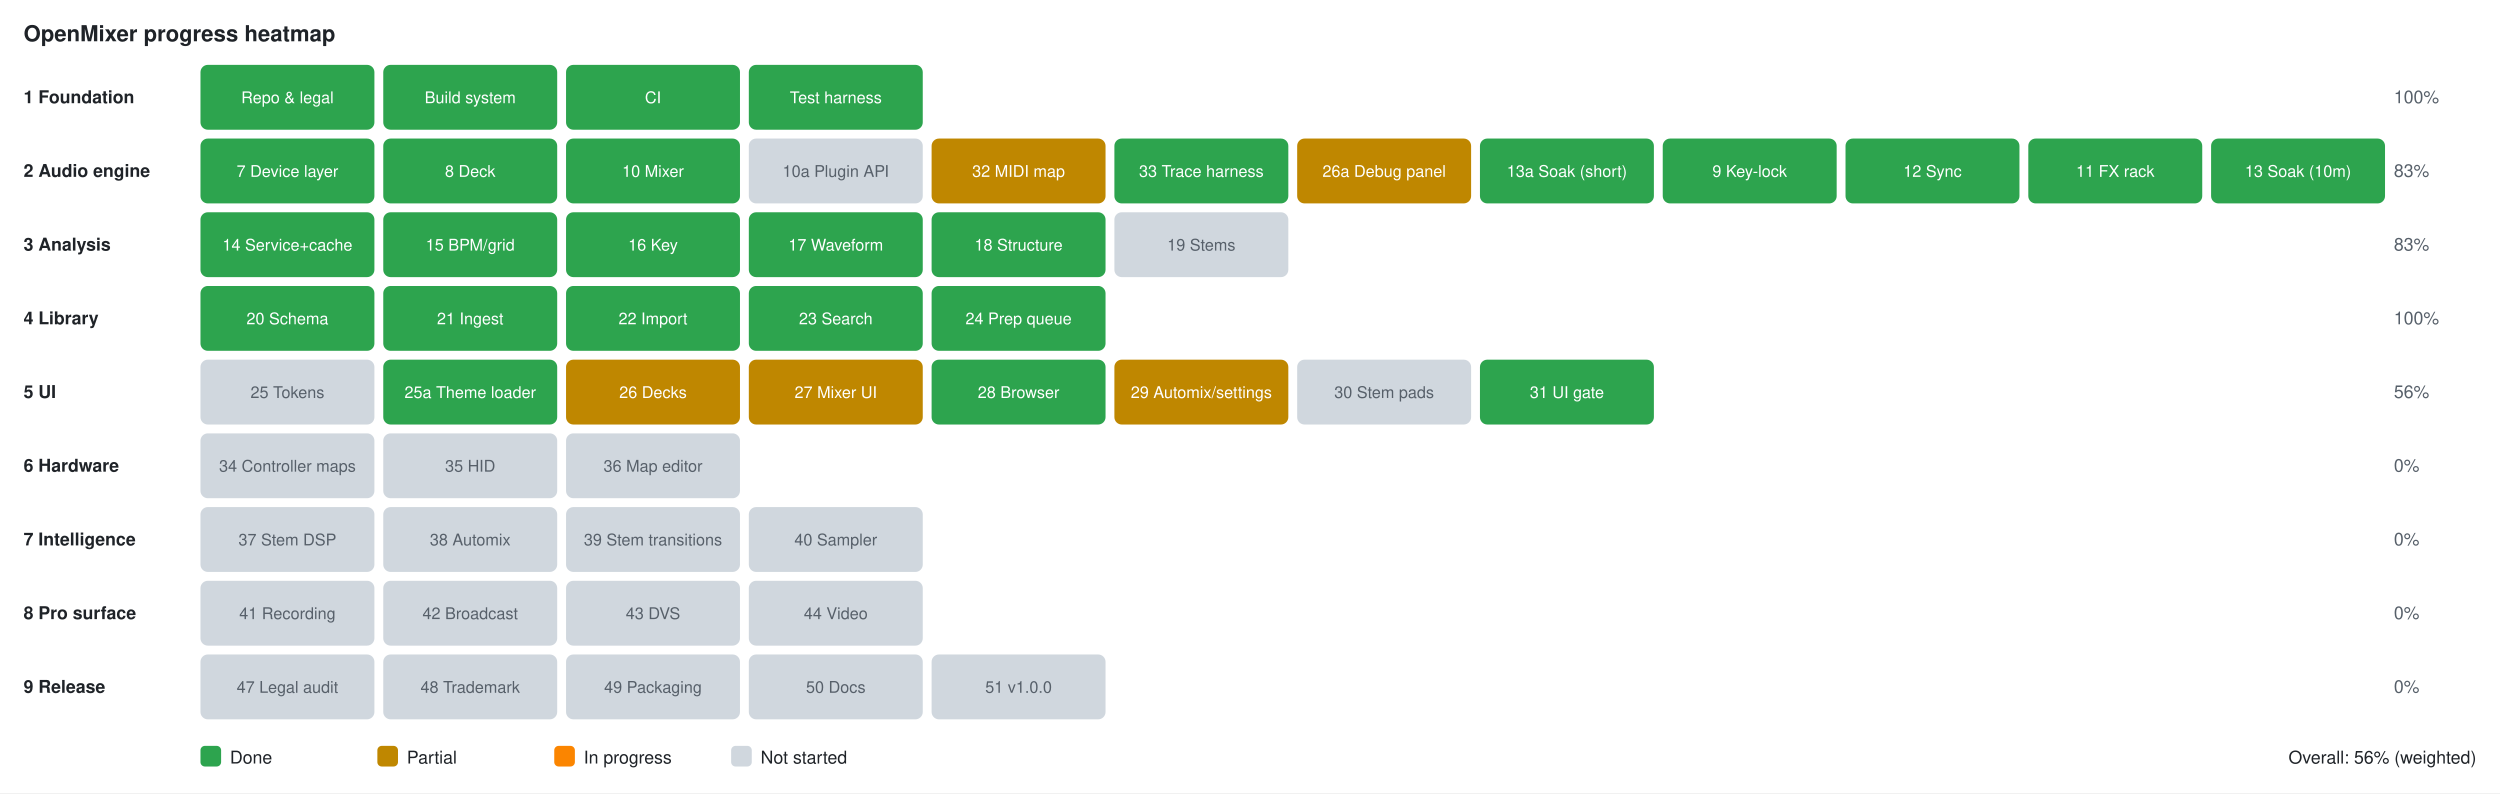
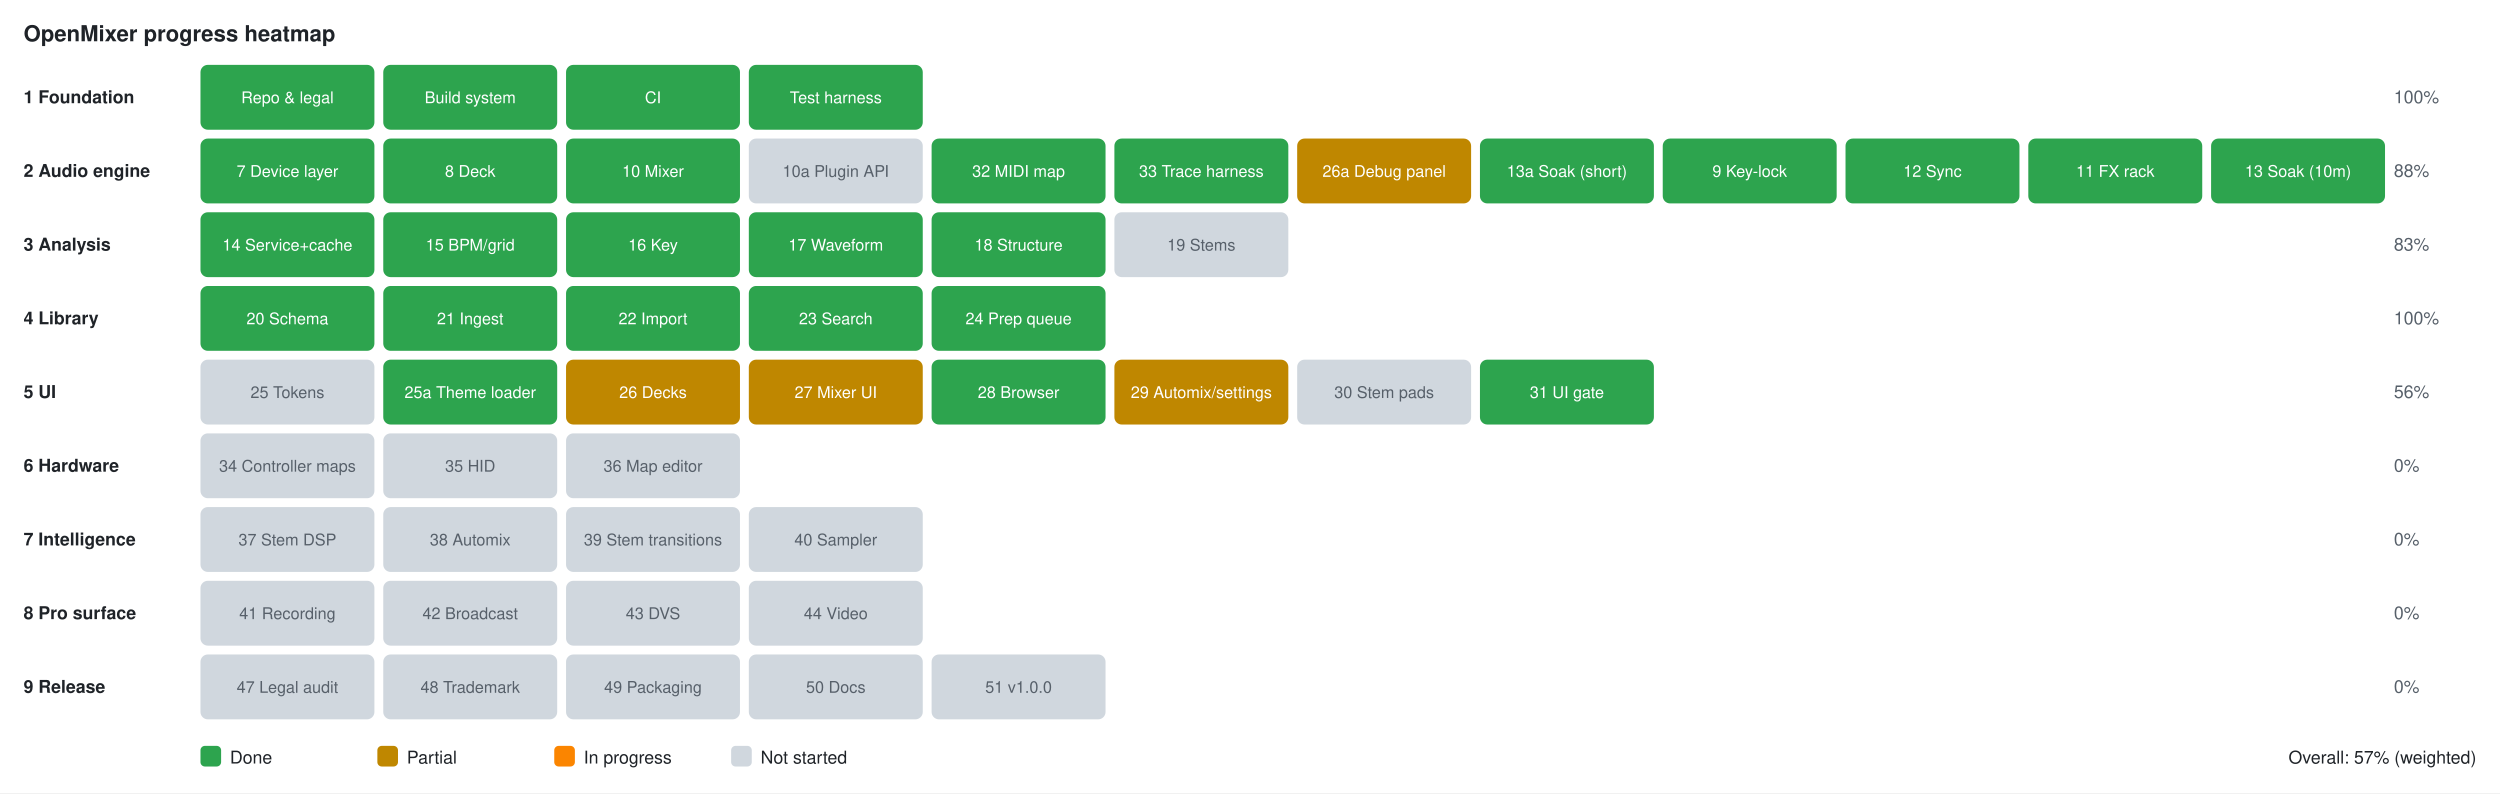
<svg xmlns="http://www.w3.org/2000/svg" width="1696" height="538" viewBox="0 0 1696 538" font-family="-apple-system,Segoe UI,Helvetica,Arial,sans-serif">
  <rect width="100%" height="100%" fill="#ffffff" />
  <text x="16" y="28" font-size="15" font-weight="600" fill="#1f2328">OpenMixer progress heatmap</text>
  <text x="16" y="70.0" font-size="12" font-weight="600" fill="#1f2328">1 Foundation</text>
  <g>
    <rect x="136" y="44" width="118" height="44" rx="5" fill="#2da44e" />
    <text x="195.0" y="70.0" font-size="11" text-anchor="middle" fill="#ffffff">Repo &amp; legal</text>
  </g>
  <g>
    <rect x="260" y="44" width="118" height="44" rx="5" fill="#2da44e" />
    <text x="319.0" y="70.0" font-size="11" text-anchor="middle" fill="#ffffff">Build system</text>
  </g>
  <g>
    <rect x="384" y="44" width="118" height="44" rx="5" fill="#2da44e" />
    <text x="443.0" y="70.0" font-size="11" text-anchor="middle" fill="#ffffff">CI</text>
  </g>
  <g>
    <rect x="508" y="44" width="118" height="44" rx="5" fill="#2da44e" />
    <text x="567.0" y="70.0" font-size="11" text-anchor="middle" fill="#ffffff">Test harness</text>
  </g>
  <text x="1624" y="70.0" font-size="12" fill="#57606a">100%</text>
  <text x="16" y="120.0" font-size="12" font-weight="600" fill="#1f2328">2 Audio engine</text>
  <g>
    <rect x="136" y="94" width="118" height="44" rx="5" fill="#2da44e" />
    <text x="195.0" y="120.0" font-size="11" text-anchor="middle" fill="#ffffff">7 Device layer</text>
  </g>
  <g>
    <rect x="260" y="94" width="118" height="44" rx="5" fill="#2da44e" />
    <text x="319.0" y="120.0" font-size="11" text-anchor="middle" fill="#ffffff">8 Deck</text>
  </g>
  <g>
    <rect x="384" y="94" width="118" height="44" rx="5" fill="#2da44e" />
    <text x="443.0" y="120.0" font-size="11" text-anchor="middle" fill="#ffffff">10 Mixer</text>
  </g>
  <g>
    <rect x="508" y="94" width="118" height="44" rx="5" fill="#d0d7de" />
    <text x="567.0" y="120.0" font-size="11" text-anchor="middle" fill="#57606a">10a Plugin API</text>
  </g>
  <g>
-     <rect x="632" y="94" width="118" height="44" rx="5" fill="#bf8700" />
+     <rect x="632" y="94" width="118" height="44" rx="5" fill="#2da44e" />
    <text x="691.0" y="120.0" font-size="11" text-anchor="middle" fill="#ffffff">32 MIDI map</text>
  </g>
  <g>
    <rect x="756" y="94" width="118" height="44" rx="5" fill="#2da44e" />
    <text x="815.0" y="120.0" font-size="11" text-anchor="middle" fill="#ffffff">33 Trace harness</text>
  </g>
  <g>
    <rect x="880" y="94" width="118" height="44" rx="5" fill="#bf8700" />
    <text x="939.0" y="120.0" font-size="11" text-anchor="middle" fill="#ffffff">26a Debug panel</text>
  </g>
  <g>
    <rect x="1004" y="94" width="118" height="44" rx="5" fill="#2da44e" />
    <text x="1063.0" y="120.0" font-size="11" text-anchor="middle" fill="#ffffff">13a Soak (short)</text>
  </g>
  <g>
    <rect x="1128" y="94" width="118" height="44" rx="5" fill="#2da44e" />
    <text x="1187.0" y="120.0" font-size="11" text-anchor="middle" fill="#ffffff">9 Key-lock</text>
  </g>
  <g>
    <rect x="1252" y="94" width="118" height="44" rx="5" fill="#2da44e" />
    <text x="1311.0" y="120.0" font-size="11" text-anchor="middle" fill="#ffffff">12 Sync</text>
  </g>
  <g>
    <rect x="1376" y="94" width="118" height="44" rx="5" fill="#2da44e" />
    <text x="1435.0" y="120.0" font-size="11" text-anchor="middle" fill="#ffffff">11 FX rack</text>
  </g>
  <g>
    <rect x="1500" y="94" width="118" height="44" rx="5" fill="#2da44e" />
    <text x="1559.0" y="120.0" font-size="11" text-anchor="middle" fill="#ffffff">13 Soak (10m)</text>
  </g>
-   <text x="1624" y="120.0" font-size="12" fill="#57606a">83%</text>
+   <text x="1624" y="120.0" font-size="12" fill="#57606a">88%</text>
  <text x="16" y="170.0" font-size="12" font-weight="600" fill="#1f2328">3 Analysis</text>
  <g>
    <rect x="136" y="144" width="118" height="44" rx="5" fill="#2da44e" />
    <text x="195.0" y="170.0" font-size="11" text-anchor="middle" fill="#ffffff">14 Service+cache</text>
  </g>
  <g>
    <rect x="260" y="144" width="118" height="44" rx="5" fill="#2da44e" />
    <text x="319.0" y="170.0" font-size="11" text-anchor="middle" fill="#ffffff">15 BPM/grid</text>
  </g>
  <g>
    <rect x="384" y="144" width="118" height="44" rx="5" fill="#2da44e" />
    <text x="443.0" y="170.0" font-size="11" text-anchor="middle" fill="#ffffff">16 Key</text>
  </g>
  <g>
    <rect x="508" y="144" width="118" height="44" rx="5" fill="#2da44e" />
    <text x="567.0" y="170.0" font-size="11" text-anchor="middle" fill="#ffffff">17 Waveform</text>
  </g>
  <g>
    <rect x="632" y="144" width="118" height="44" rx="5" fill="#2da44e" />
    <text x="691.0" y="170.0" font-size="11" text-anchor="middle" fill="#ffffff">18 Structure</text>
  </g>
  <g>
    <rect x="756" y="144" width="118" height="44" rx="5" fill="#d0d7de" />
    <text x="815.0" y="170.0" font-size="11" text-anchor="middle" fill="#57606a">19 Stems</text>
  </g>
  <text x="1624" y="170.0" font-size="12" fill="#57606a">83%</text>
  <text x="16" y="220.0" font-size="12" font-weight="600" fill="#1f2328">4 Library</text>
  <g>
    <rect x="136" y="194" width="118" height="44" rx="5" fill="#2da44e" />
    <text x="195.0" y="220.0" font-size="11" text-anchor="middle" fill="#ffffff">20 Schema</text>
  </g>
  <g>
    <rect x="260" y="194" width="118" height="44" rx="5" fill="#2da44e" />
    <text x="319.0" y="220.0" font-size="11" text-anchor="middle" fill="#ffffff">21 Ingest</text>
  </g>
  <g>
    <rect x="384" y="194" width="118" height="44" rx="5" fill="#2da44e" />
    <text x="443.0" y="220.0" font-size="11" text-anchor="middle" fill="#ffffff">22 Import</text>
  </g>
  <g>
    <rect x="508" y="194" width="118" height="44" rx="5" fill="#2da44e" />
    <text x="567.0" y="220.0" font-size="11" text-anchor="middle" fill="#ffffff">23 Search</text>
  </g>
  <g>
    <rect x="632" y="194" width="118" height="44" rx="5" fill="#2da44e" />
    <text x="691.0" y="220.0" font-size="11" text-anchor="middle" fill="#ffffff">24 Prep queue</text>
  </g>
  <text x="1624" y="220.0" font-size="12" fill="#57606a">100%</text>
  <text x="16" y="270.0" font-size="12" font-weight="600" fill="#1f2328">5 UI</text>
  <g>
    <rect x="136" y="244" width="118" height="44" rx="5" fill="#d0d7de" />
    <text x="195.0" y="270.0" font-size="11" text-anchor="middle" fill="#57606a">25 Tokens</text>
  </g>
  <g>
    <rect x="260" y="244" width="118" height="44" rx="5" fill="#2da44e" />
    <text x="319.0" y="270.0" font-size="11" text-anchor="middle" fill="#ffffff">25a Theme loader</text>
  </g>
  <g>
    <rect x="384" y="244" width="118" height="44" rx="5" fill="#bf8700" />
    <text x="443.0" y="270.0" font-size="11" text-anchor="middle" fill="#ffffff">26 Decks</text>
  </g>
  <g>
    <rect x="508" y="244" width="118" height="44" rx="5" fill="#bf8700" />
    <text x="567.0" y="270.0" font-size="11" text-anchor="middle" fill="#ffffff">27 Mixer UI</text>
  </g>
  <g>
    <rect x="632" y="244" width="118" height="44" rx="5" fill="#2da44e" />
    <text x="691.0" y="270.0" font-size="11" text-anchor="middle" fill="#ffffff">28 Browser</text>
  </g>
  <g>
    <rect x="756" y="244" width="118" height="44" rx="5" fill="#bf8700" />
    <text x="815.0" y="270.0" font-size="11" text-anchor="middle" fill="#ffffff">29 Automix/settings</text>
  </g>
  <g>
    <rect x="880" y="244" width="118" height="44" rx="5" fill="#d0d7de" />
    <text x="939.0" y="270.0" font-size="11" text-anchor="middle" fill="#57606a">30 Stem pads</text>
  </g>
  <g>
    <rect x="1004" y="244" width="118" height="44" rx="5" fill="#2da44e" />
    <text x="1063.0" y="270.0" font-size="11" text-anchor="middle" fill="#ffffff">31 UI gate</text>
  </g>
  <text x="1624" y="270.0" font-size="12" fill="#57606a">56%</text>
  <text x="16" y="320.0" font-size="12" font-weight="600" fill="#1f2328">6 Hardware</text>
  <g>
    <rect x="136" y="294" width="118" height="44" rx="5" fill="#d0d7de" />
    <text x="195.0" y="320.0" font-size="11" text-anchor="middle" fill="#57606a">34 Controller maps</text>
  </g>
  <g>
    <rect x="260" y="294" width="118" height="44" rx="5" fill="#d0d7de" />
    <text x="319.0" y="320.0" font-size="11" text-anchor="middle" fill="#57606a">35 HID</text>
  </g>
  <g>
    <rect x="384" y="294" width="118" height="44" rx="5" fill="#d0d7de" />
    <text x="443.0" y="320.0" font-size="11" text-anchor="middle" fill="#57606a">36 Map editor</text>
  </g>
  <text x="1624" y="320.0" font-size="12" fill="#57606a">0%</text>
  <text x="16" y="370.0" font-size="12" font-weight="600" fill="#1f2328">7 Intelligence</text>
  <g>
    <rect x="136" y="344" width="118" height="44" rx="5" fill="#d0d7de" />
    <text x="195.0" y="370.0" font-size="11" text-anchor="middle" fill="#57606a">37 Stem DSP</text>
  </g>
  <g>
    <rect x="260" y="344" width="118" height="44" rx="5" fill="#d0d7de" />
    <text x="319.0" y="370.0" font-size="11" text-anchor="middle" fill="#57606a">38 Automix</text>
  </g>
  <g>
    <rect x="384" y="344" width="118" height="44" rx="5" fill="#d0d7de" />
    <text x="443.0" y="370.0" font-size="11" text-anchor="middle" fill="#57606a">39 Stem transitions</text>
  </g>
  <g>
    <rect x="508" y="344" width="118" height="44" rx="5" fill="#d0d7de" />
    <text x="567.0" y="370.0" font-size="11" text-anchor="middle" fill="#57606a">40 Sampler</text>
  </g>
  <text x="1624" y="370.0" font-size="12" fill="#57606a">0%</text>
  <text x="16" y="420.0" font-size="12" font-weight="600" fill="#1f2328">8 Pro surface</text>
  <g>
    <rect x="136" y="394" width="118" height="44" rx="5" fill="#d0d7de" />
    <text x="195.0" y="420.0" font-size="11" text-anchor="middle" fill="#57606a">41 Recording</text>
  </g>
  <g>
    <rect x="260" y="394" width="118" height="44" rx="5" fill="#d0d7de" />
    <text x="319.0" y="420.0" font-size="11" text-anchor="middle" fill="#57606a">42 Broadcast</text>
  </g>
  <g>
    <rect x="384" y="394" width="118" height="44" rx="5" fill="#d0d7de" />
    <text x="443.0" y="420.0" font-size="11" text-anchor="middle" fill="#57606a">43 DVS</text>
  </g>
  <g>
    <rect x="508" y="394" width="118" height="44" rx="5" fill="#d0d7de" />
    <text x="567.0" y="420.0" font-size="11" text-anchor="middle" fill="#57606a">44 Video</text>
  </g>
  <text x="1624" y="420.0" font-size="12" fill="#57606a">0%</text>
  <text x="16" y="470.0" font-size="12" font-weight="600" fill="#1f2328">9 Release</text>
  <g>
    <rect x="136" y="444" width="118" height="44" rx="5" fill="#d0d7de" />
    <text x="195.0" y="470.0" font-size="11" text-anchor="middle" fill="#57606a">47 Legal audit</text>
  </g>
  <g>
    <rect x="260" y="444" width="118" height="44" rx="5" fill="#d0d7de" />
    <text x="319.0" y="470.0" font-size="11" text-anchor="middle" fill="#57606a">48 Trademark</text>
  </g>
  <g>
    <rect x="384" y="444" width="118" height="44" rx="5" fill="#d0d7de" />
    <text x="443.0" y="470.0" font-size="11" text-anchor="middle" fill="#57606a">49 Packaging</text>
  </g>
  <g>
    <rect x="508" y="444" width="118" height="44" rx="5" fill="#d0d7de" />
    <text x="567.0" y="470.0" font-size="11" text-anchor="middle" fill="#57606a">50 Docs</text>
  </g>
  <g>
    <rect x="632" y="444" width="118" height="44" rx="5" fill="#d0d7de" />
    <text x="691.0" y="470.0" font-size="11" text-anchor="middle" fill="#57606a">51 v1.0.0</text>
  </g>
  <text x="1624" y="470.0" font-size="12" fill="#57606a">0%</text>
  <rect x="136" y="506" width="14" height="14" rx="3" fill="#2da44e" />
  <text x="156" y="518" font-size="12" fill="#1f2328">Done</text>
  <rect x="256" y="506" width="14" height="14" rx="3" fill="#bf8700" />
  <text x="276" y="518" font-size="12" fill="#1f2328">Partial</text>
  <rect x="376" y="506" width="14" height="14" rx="3" fill="#fb8500" />
  <text x="396" y="518" font-size="12" fill="#1f2328">In progress</text>
  <rect x="496" y="506" width="14" height="14" rx="3" fill="#d0d7de" />
  <text x="516" y="518" font-size="12" fill="#1f2328">Not started</text>
-   <text x="1680" y="518" font-size="12" text-anchor="end" fill="#1f2328">Overall: 56% (weighted)</text>
+   <text x="1680" y="518" font-size="12" text-anchor="end" fill="#1f2328">Overall: 57% (weighted)</text>
</svg>
